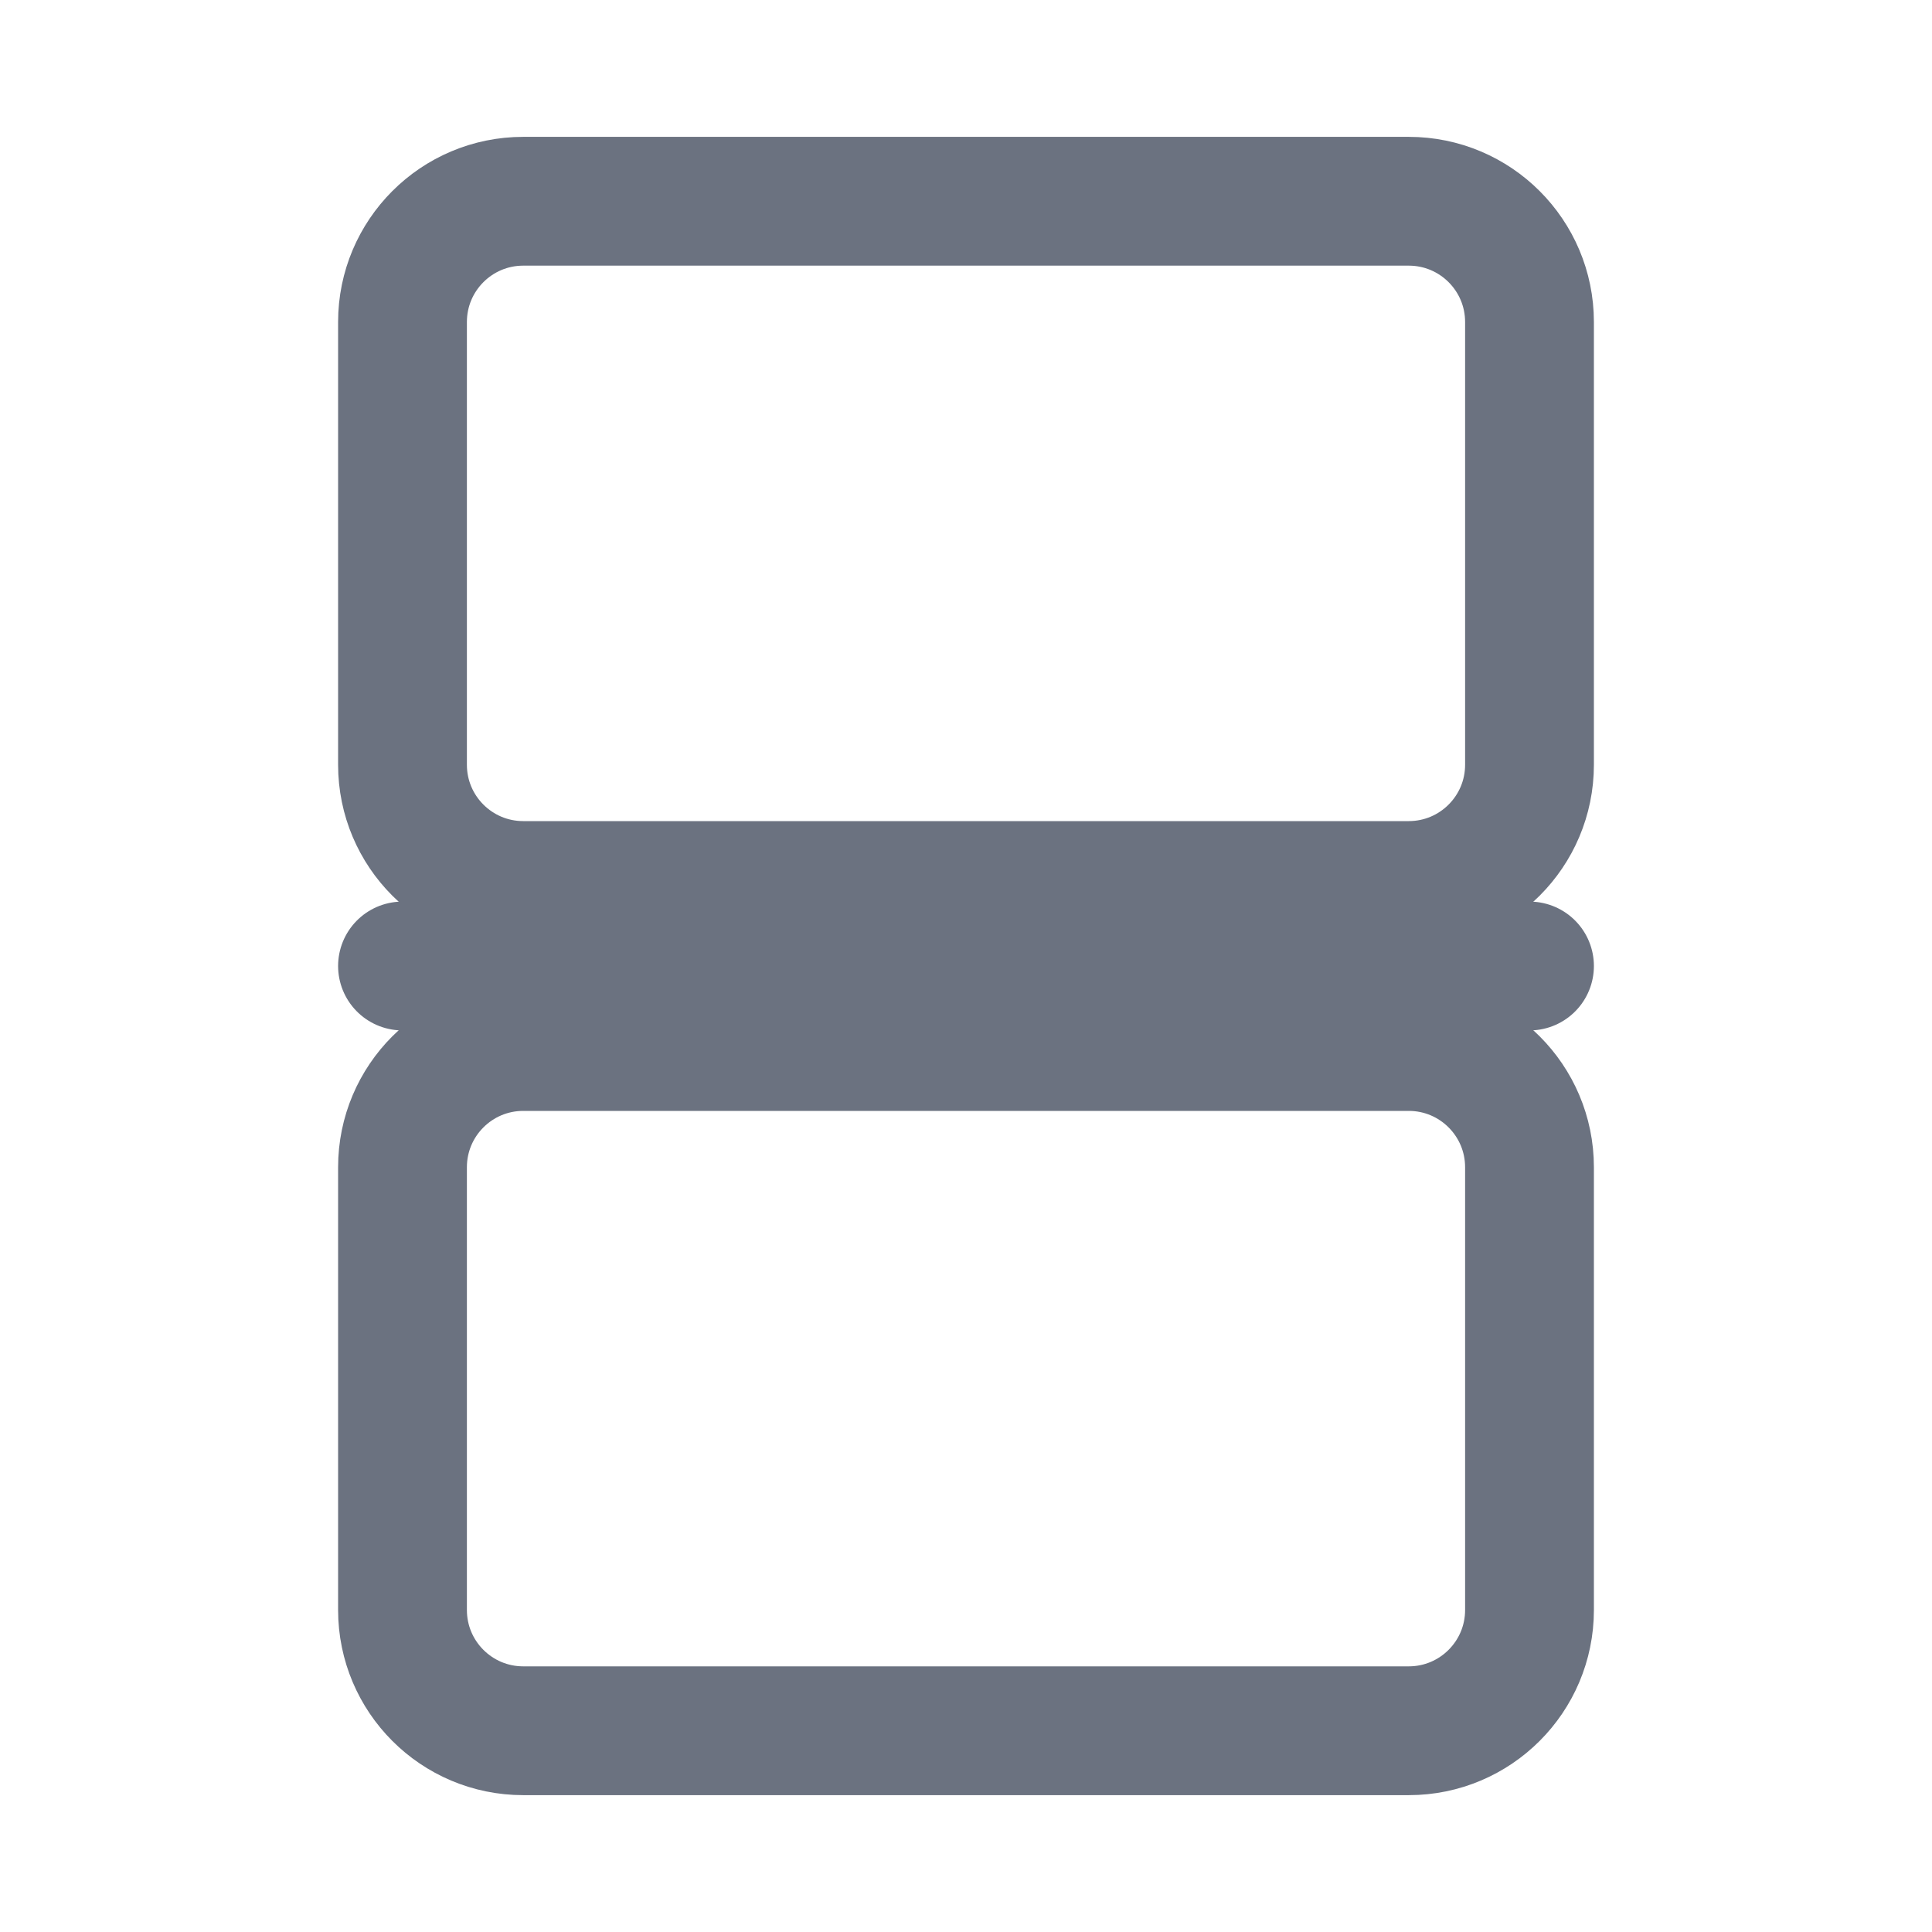
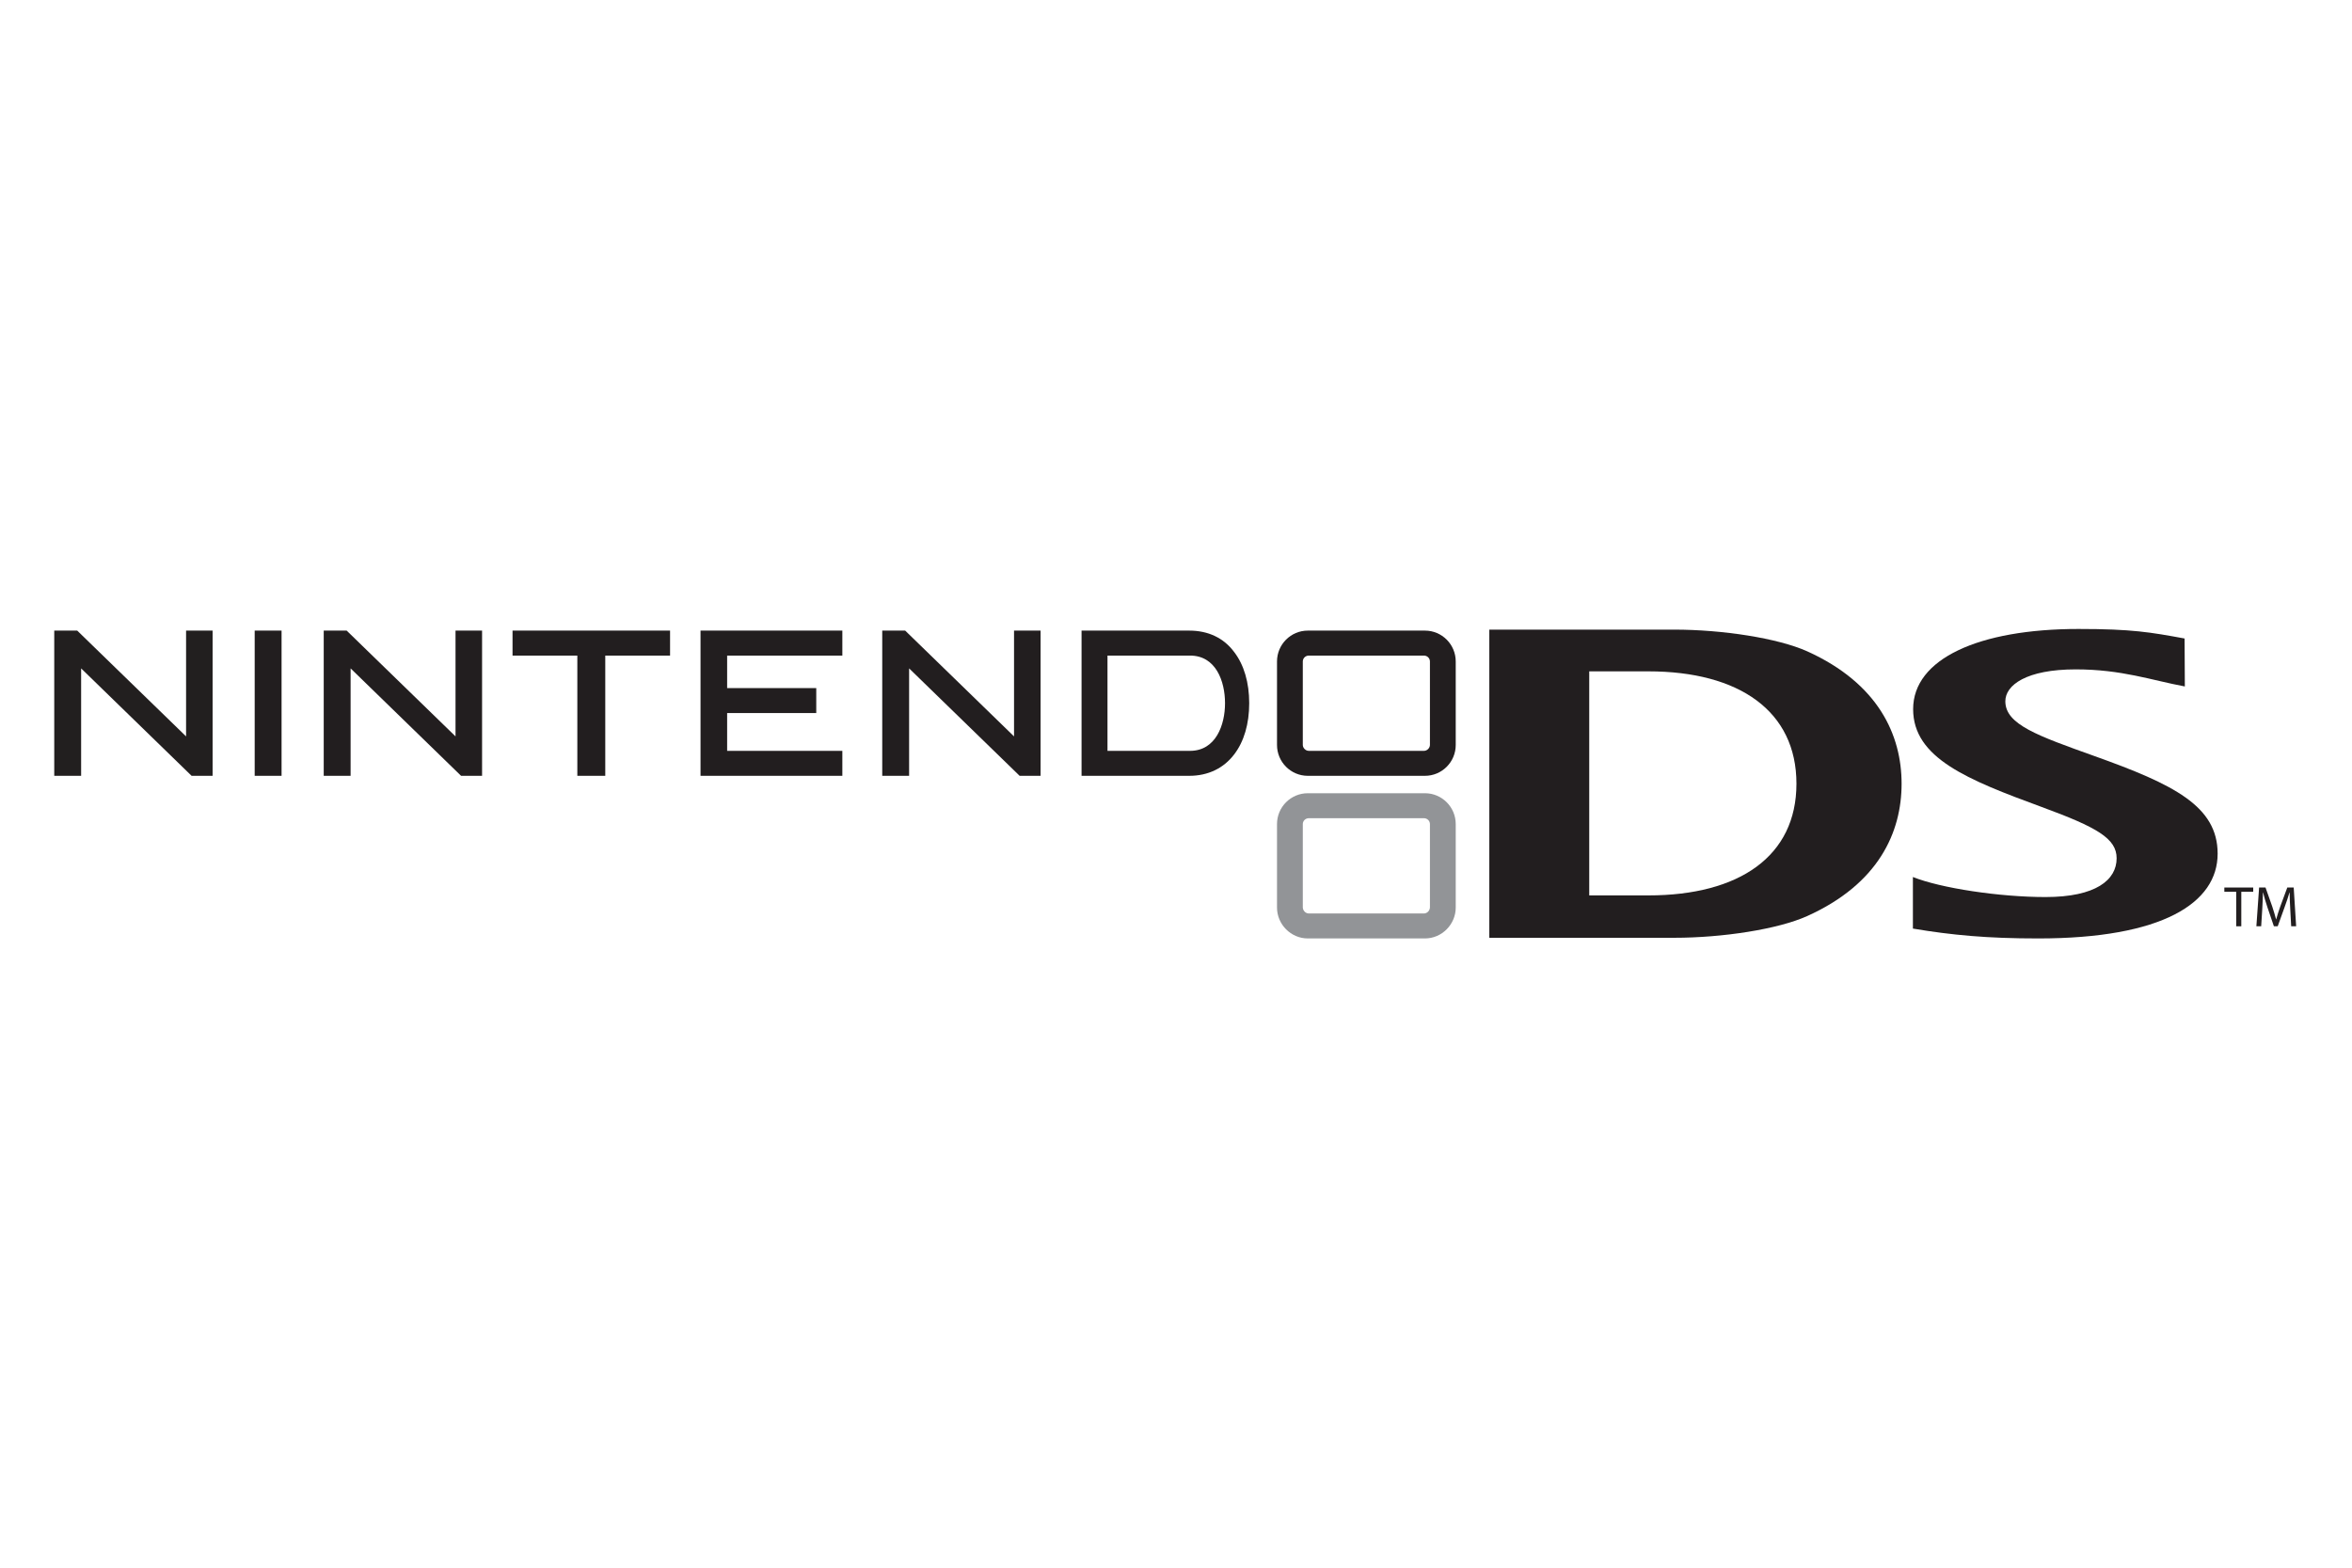
- <svg xmlns="http://www.w3.org/2000/svg" viewBox="0 0 24 24" fill="none" stroke="#6b7280" stroke-width="1.6" stroke-linecap="round" stroke-linejoin="round" aria-hidden="true">
-   <rect x="5" y="2.5" width="14" height="8.5" rx="1.5" />
-   <rect x="5" y="13" width="14" height="8.5" rx="1.5" />
-   <line x1="5" y1="12" x2="19" y2="12" />
+ <svg xmlns="http://www.w3.org/2000/svg" viewBox="0 0 36 24" aria-hidden="true">
+   <g transform="translate(0.500,9.299) scale(0.0466)">
+     <g transform="translate(-35.53469,-263.1837)" id="layer1">
+       <g transform="translate(7.088693,7.080902)" id="g101650">
+         <path d="M 487.389,354.599 C 487.389,355.679 486.504,356.65 485.414,356.65 L 447.618,356.65 C 446.517,356.65 445.632,355.679 445.632,354.599 L 445.632,327.293 C 445.632,326.214 446.517,325.351 447.618,325.351 L 485.414,325.351 C 486.504,325.351 487.389,326.214 487.389,327.293 L 487.389,354.599 z M 485.749,317.148 L 447.272,317.148 C 441.703,317.148 437.159,321.681 437.159,327.293 L 437.159,354.707 C 437.159,360.212 441.703,364.853 447.272,364.853 L 485.749,364.853 C 491.329,364.853 495.862,360.212 495.862,354.707 L 495.862,327.293 C 495.862,321.681 491.329,317.148 485.749,317.148" style="fill:#929497;fill-rule:nonzero;stroke:none" id="path100608" />
+         <path d="M 44.363,276.135 C 44.363,276.135 44.363,310.888 44.363,311.428 C 43.899,311.428 36.01,311.428 35.535,311.428 C 35.535,310.888 35.535,264.263 35.535,263.723 C 36.031,263.723 42.852,263.723 43.079,263.723 L 78.836,298.476 C 78.836,298.476 78.836,264.263 78.836,263.723 C 79.321,263.723 85.905,263.723 85.905,263.723 C 85.905,263.723 87.157,263.723 87.546,263.723 C 87.546,264.263 87.546,310.888 87.546,311.428 C 87.071,311.428 80.886,311.428 80.649,311.428 L 44.363,276.135" style="fill:#221f1f;fill-rule:nonzero;stroke:none" id="path100618" />
+         <path d="M 132.876,276.135 C 132.876,276.135 132.876,310.888 132.876,311.428 C 132.401,311.428 124.533,311.428 124.047,311.428 C 124.047,310.888 124.047,264.263 124.047,263.723 C 124.544,263.723 131.354,263.723 131.581,263.723 L 167.337,298.476 C 167.337,298.476 167.337,264.263 167.337,263.723 C 167.823,263.723 174.417,263.723 174.417,263.723 C 174.417,263.723 175.68,263.723 176.058,263.723 C 176.058,264.263 176.058,310.888 176.058,311.428 C 175.572,311.428 169.399,311.428 169.161,311.428 L 132.876,276.135" style="fill:#221e1f;fill-rule:nonzero;stroke:none;stroke-width:0.05;stroke-linecap:butt;stroke-linejoin:miter;stroke-miterlimit:4;stroke-dasharray:none" id="path100622" />
+         <path d="M 316.322,276.135 C 316.322,276.135 316.322,310.888 316.322,311.428 C 315.837,311.428 307.979,311.428 307.494,311.428 C 307.494,310.888 307.494,264.263 307.494,263.723 C 307.99,263.723 314.811,263.723 315.027,263.723 L 350.784,298.476 C 350.784,298.476 350.784,264.263 350.784,263.723 C 351.27,263.723 357.864,263.723 357.864,263.723 C 357.864,263.723 359.127,263.723 359.505,263.723 C 359.505,264.263 359.505,310.888 359.505,311.428 C 359.019,311.428 352.845,311.428 352.619,311.428 L 316.322,276.135" style="fill:#221e1f;fill-rule:nonzero;stroke:none;stroke-width:0.05;stroke-linecap:butt;stroke-linejoin:miter;stroke-miterlimit:4;stroke-dasharray:none" id="path100626" />
+         <path d="M 108.57,263.723 C 108.57,263.723 109.822,263.723 110.2,263.723 C 110.2,264.263 110.2,310.888 110.2,311.428 C 109.736,311.428 101.846,311.428 101.371,311.428 C 101.371,310.888 101.371,264.263 101.371,263.723 C 101.857,263.723 108.57,263.723 108.57,263.723" style="fill:#221e1f;fill-rule:nonzero;stroke:none;stroke-width:0.05;stroke-linecap:butt;stroke-linejoin:miter;stroke-miterlimit:4;stroke-dasharray:none" id="path100630" />
+         <path d="M 236.185,263.723 C 236.185,263.723 237.416,263.723 237.804,263.723 C 237.804,264.155 237.804,271.494 237.804,271.926 C 237.286,271.926 216.521,271.926 216.521,271.926 C 216.521,271.926 216.521,310.888 216.521,311.428 C 216.046,311.428 207.821,311.428 207.347,311.428 C 207.347,310.888 207.347,271.926 207.347,271.926 C 207.347,271.926 186.581,271.926 186.063,271.926 C 186.063,271.494 186.063,264.155 186.063,263.723 C 186.592,263.723 236.185,263.723 236.185,263.723" style="fill:#221e1f;fill-rule:nonzero;stroke:none;stroke-width:0.05;stroke-linecap:butt;stroke-linejoin:miter;stroke-miterlimit:4;stroke-dasharray:none" id="path100634" />
+         <path d="M 292.74,263.723 C 292.74,263.723 294.013,263.723 294.391,263.723 C 294.391,264.155 294.391,271.494 294.391,271.926 C 293.884,271.926 256.551,271.926 256.551,271.926 L 256.551,282.611 C 256.551,282.611 285.325,282.611 285.822,282.611 C 285.822,283.15 285.822,290.274 285.822,290.813 C 285.325,290.813 256.551,290.813 256.551,290.813 L 256.551,303.225 C 256.551,303.225 293.884,303.225 294.391,303.225 C 294.391,303.657 294.391,310.888 294.391,311.428 C 293.884,311.428 248.316,311.428 247.809,311.428 C 247.809,310.888 247.809,264.263 247.809,263.723 C 248.316,263.723 292.74,263.723 292.74,263.723" style="fill:#221e1f;fill-rule:nonzero;stroke:none;stroke-width:0.05;stroke-linecap:butt;stroke-linejoin:miter;stroke-miterlimit:4;stroke-dasharray:none" id="path100638" />
+         <path d="M 408.591,303.225 L 381.479,303.225 L 381.479,271.926 L 408.591,271.926 C 417.074,271.926 420.085,280.344 420.085,287.576 C 420.085,294.699 417.074,303.225 408.591,303.225 z M 423.075,270.739 C 419.621,266.098 414.516,263.723 408.342,263.723 C 408.342,263.723 373.481,263.723 372.963,263.723 C 372.963,264.263 372.963,310.888 372.963,311.428 C 373.481,311.428 408.342,311.428 408.342,311.428 C 414.516,311.428 419.621,308.945 423.075,304.412 C 426.313,300.203 428.029,294.375 428.029,287.576 C 428.029,280.776 426.313,274.948 423.075,270.739" style="fill:#221e1f;fill-rule:nonzero;stroke:none;stroke-width:0.05;stroke-linecap:butt;stroke-linejoin:miter;stroke-miterlimit:4;stroke-dasharray:none" id="path100642" />
+         <path d="M 487.389,301.283 C 487.389,302.254 486.504,303.225 485.414,303.225 L 447.618,303.225 C 446.517,303.225 445.632,302.254 445.632,301.283 L 445.632,273.869 C 445.632,272.789 446.517,271.926 447.618,271.926 L 485.414,271.926 C 486.504,271.926 487.389,272.789 487.389,273.869 L 487.389,301.283 z M 485.749,263.723 L 447.272,263.723 C 441.703,263.723 437.159,268.256 437.159,273.869 L 437.159,301.283 C 437.159,306.895 441.703,311.428 447.272,311.428 L 485.749,311.428 C 491.329,311.428 495.862,306.895 495.862,301.283 L 495.862,273.869 C 495.862,268.256 491.329,263.723 485.749,263.723" style="fill:#221e1f;fill-rule:nonzero;stroke:none;stroke-width:0.05;stroke-linecap:butt;stroke-linejoin:miter;stroke-miterlimit:4;stroke-dasharray:none" id="path100646" />
+         <path d="M 646.023,344.67 C 655.176,348.339 674.506,351.254 689.594,351.254 C 706.107,351.254 712.939,345.641 712.939,338.518 C 712.939,332.042 706.593,328.373 688.364,321.681 C 663.983,312.723 646.099,305.6 646.099,289.518 C 646.099,273.005 667.62,263.184 700.419,263.184 C 718.033,263.184 724.077,264.263 735.259,266.314 L 735.345,282.071 C 724.358,280.021 714.623,276.459 699.502,276.459 C 683.291,276.459 676.384,281.639 676.384,286.928 C 676.384,294.591 687.025,298.26 705.686,304.952 C 731.665,314.234 746.116,321.357 746.116,337.007 C 746.116,353.196 728.017,364.853 687.198,364.853 C 670.437,364.853 658.878,363.773 646.023,361.615 L 646.023,344.67" style="fill:#221e1f;fill-rule:nonzero;stroke:none;stroke-width:0.05;stroke-linecap:butt;stroke-linejoin:miter;stroke-miterlimit:4;stroke-dasharray:none" id="path100656" />
+         <path d="M 559.141,277.106 L 539.713,277.106 L 539.713,350.714 L 559.141,350.714 C 588.961,350.714 607.773,337.87 607.773,314.018 C 607.773,290.166 588.961,277.106 559.141,277.106 z M 611.281,357.513 C 601.675,361.831 583.5,364.637 567.613,364.637 L 506.892,364.637 L 506.892,263.399 L 567.613,263.399 C 583.5,263.399 601.675,266.206 611.303,270.523 C 634.691,281.1 642.31,298.045 642.31,314.018 C 642.31,329.992 634.755,346.936 611.281,357.513" style="fill:#221e1f;fill-rule:nonzero;stroke:none;stroke-width:0.05;stroke-linecap:butt;stroke-linejoin:miter;stroke-miterlimit:4;stroke-dasharray:none" id="path100660" />
+         <path d="M 752.214,349.527 L 748.318,349.527 L 748.318,348.124 L 757.805,348.124 L 757.805,349.527 L 753.887,349.527 L 753.887,360.859 L 752.214,360.859 L 752.214,349.527" style="fill:#221e1f;fill-rule:nonzero;stroke:none;stroke-width:0.05;stroke-linecap:butt;stroke-linejoin:miter;stroke-miterlimit:4;stroke-dasharray:none" id="path100678" />
+         <path d="M 769.969,355.247 C 769.872,353.52 769.764,351.362 769.764,349.743 L 769.72,349.743 C 769.267,351.254 768.749,352.872 768.102,354.599 L 765.846,360.859 L 764.594,360.859 L 762.5,354.707 C 761.896,352.872 761.399,351.254 761.043,349.743 L 761,349.743 C 760.967,351.362 760.87,353.52 760.762,355.355 L 760.417,360.859 L 758.841,360.859 L 759.737,348.124 L 761.842,348.124 L 764.022,354.276 C 764.551,355.895 764.972,357.298 765.317,358.593 L 765.349,358.593 C 765.695,357.298 766.148,355.895 766.72,354.276 L 768.997,348.124 L 771.102,348.124 L 771.901,360.859 L 770.271,360.859 L 769.969,355.247" style="fill:#221e1f;fill-rule:nonzero;stroke:none;stroke-width:0.05;stroke-linecap:butt;stroke-linejoin:miter;stroke-miterlimit:4;stroke-dasharray:none" id="path100682" />
+       </g>
+     </g>
+   </g>
</svg>
